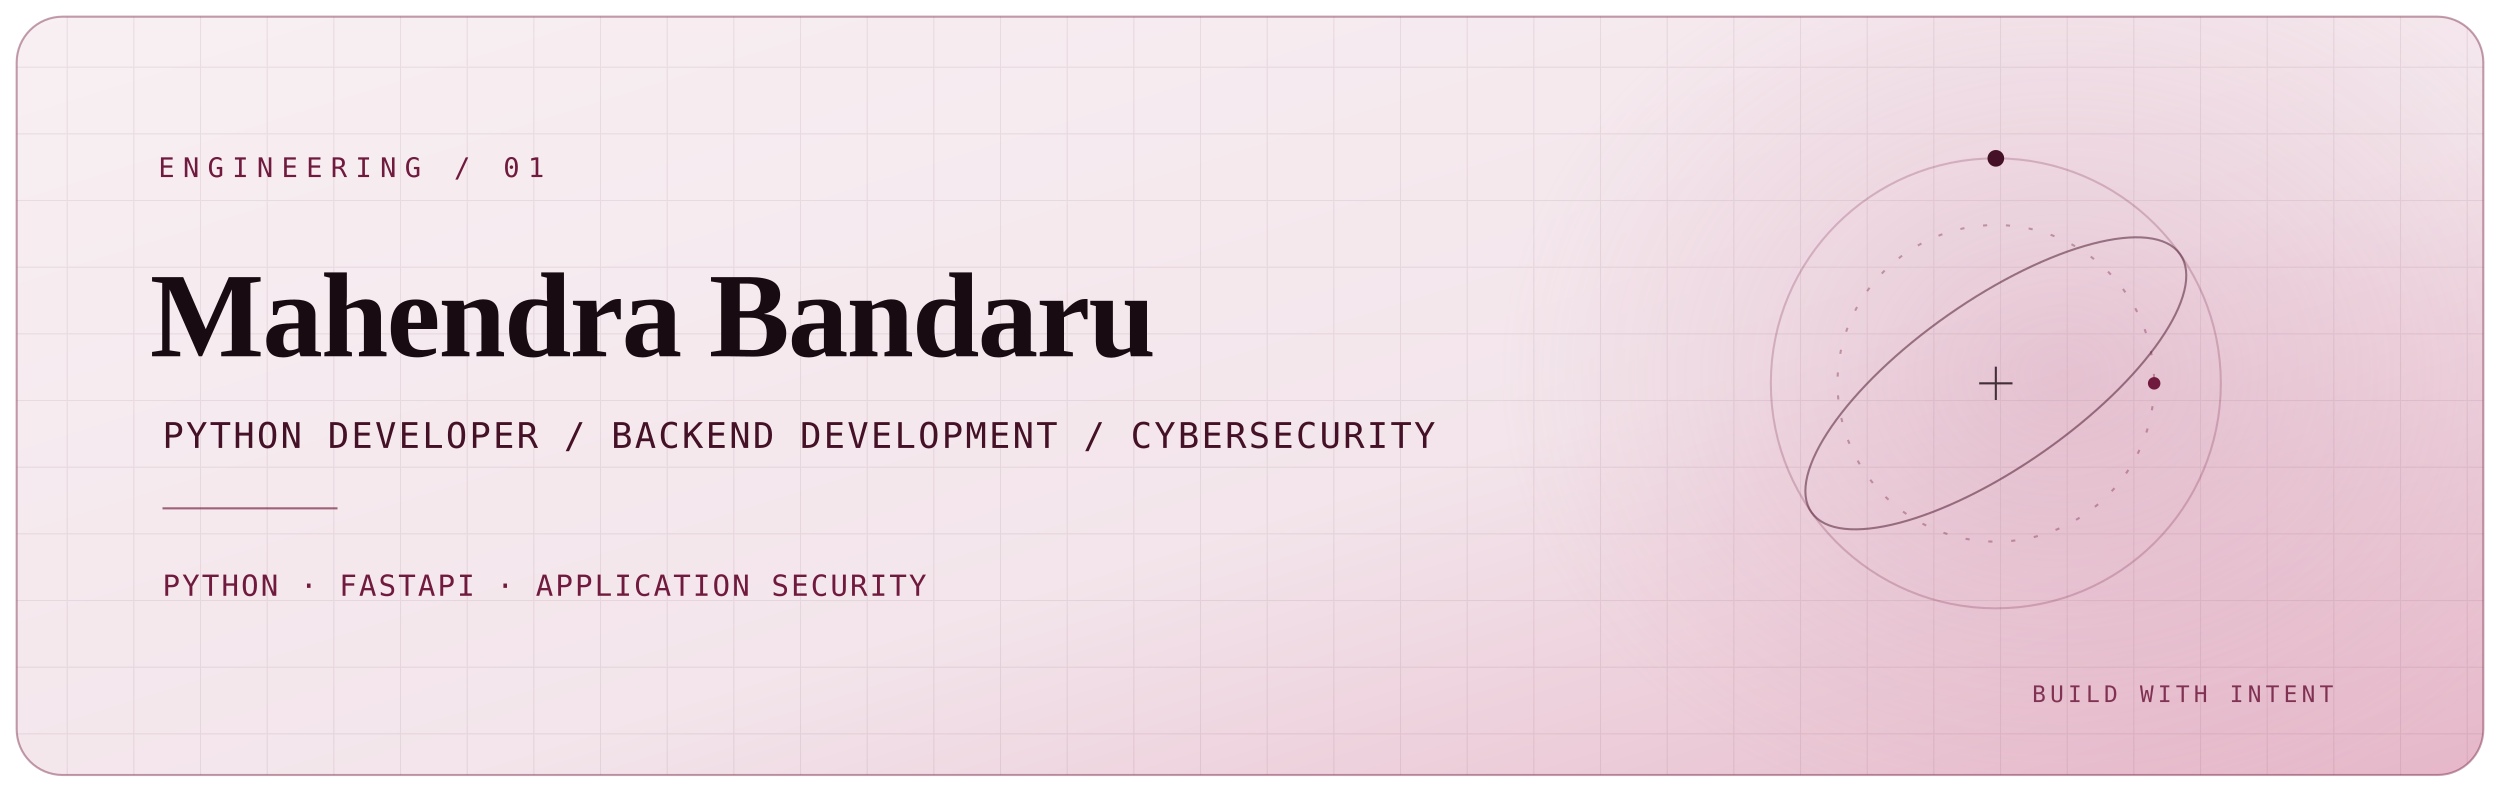
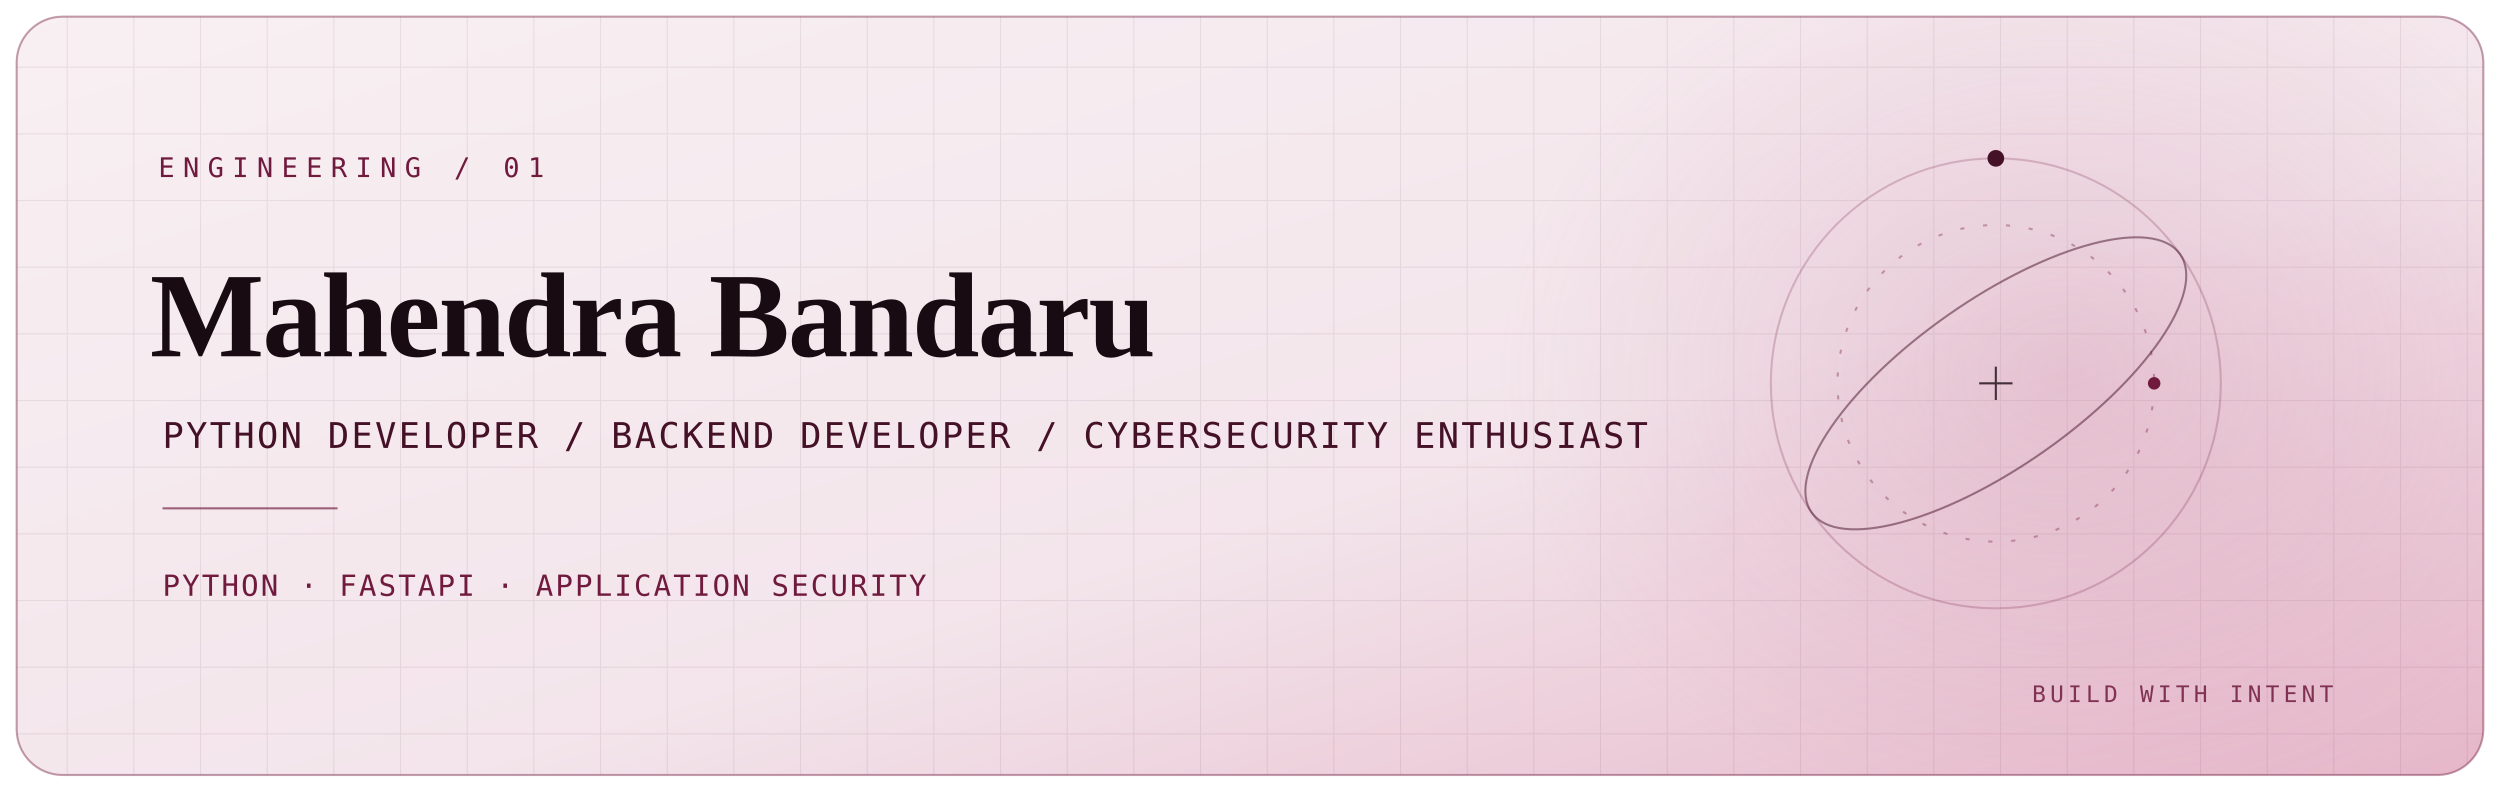
<svg xmlns="http://www.w3.org/2000/svg" width="1200" height="380" viewBox="0 0 1200 380" role="img" aria-labelledby="light-title light-desc">
  <defs>
    <linearGradient id="light-bg" x1="0" y1="0" x2="1" y2="1">
      <stop offset="0" stop-color="#F8F0F3" />
      <stop offset=".58" stop-color="#F3E5EB" />
      <stop offset="1" stop-color="#E5B5C7" />
      <animate attributeName="x1" values="0;0.14;0" dur="18s" repeatCount="indefinite" />
    </linearGradient>
    <linearGradient id="light-rose" x1="0" y1="0" x2="1" y2="0">
      <stop offset="0" stop-color="#451126" />
      <stop offset=".52" stop-color="#701A3D" />
      <stop offset="1" stop-color="#C77B9B" />
      <animate attributeName="x2" values="1;.78;1" dur="9s" repeatCount="indefinite" />
    </linearGradient>
    <radialGradient id="light-glow">
      <stop offset="0" stop-color="#C77B9B" stop-opacity=".28" />
      <stop offset="1" stop-color="#C77B9B" stop-opacity="0" />
    </radialGradient>
    <pattern id="light-grid" width="32" height="32" patternUnits="userSpaceOnUse">
      <path d="M32 0H0V32" fill="none" stroke="#451126" stroke-opacity=".08" />
    </pattern>
    <filter id="light-soft-glow" x="-50%" y="-50%" width="200%" height="200%">
      <feGaussianBlur stdDeviation="5" result="blur" />
      <feMerge>
        <feMergeNode in="blur" />
        <feMergeNode in="SourceGraphic" />
      </feMerge>
    </filter>
    <clipPath id="light-frame">
      <rect x="8" y="8" width="1184" height="364" rx="22" />
    </clipPath>
  </defs>
  <rect x="8" y="8" width="1184" height="364" rx="22" fill="#F8F0F3" />
  <g clip-path="url(#light-frame)">
    <rect width="1200" height="380" fill="url(#light-bg)" />
    <rect x="8" y="8" width="1184" height="364" fill="url(#light-grid)" />
    <ellipse cx="990" cy="180" rx="270" ry="220" fill="url(#light-glow)">
      <animate attributeName="cx" values="970;1030;970" dur="20s" repeatCount="indefinite" />
    </ellipse>
    <text x="76" y="85" fill="#701A3D" font-family="ui-monospace, SFMono-Regular, Consolas, monospace" font-size="13" letter-spacing="4">ENGINEERING / 01</text>
    <text x="72" y="171" fill="#190B12" font-family="Georgia, 'Times New Roman', serif" font-size="58" font-weight="600" letter-spacing="-.8">Mahendra Bandaru</text>
-     <text x="78" y="215" fill="#451126" font-family="ui-monospace, SFMono-Regular, Consolas, monospace" font-size="17" letter-spacing="1.1">PYTHON DEVELOPER  /  BACKEND DEVELOPMENT  /  CYBERSECURITY</text>
+     <text x="78" y="215" fill="#451126" font-family="ui-monospace, SFMono-Regular, Consolas, monospace" font-size="17" letter-spacing="1.1">PYTHON DEVELOPER  /  BACKEND DEVELOPER  /  CYBERSECURITY ENTHUSIAST</text>
    <path d="M78 244H720" fill="none" stroke="url(#light-rose)" stroke-width="2" stroke-linecap="round" filter="url(#light-soft-glow)" />
    <path d="M78 244H720" fill="none" stroke="#701A3D" stroke-opacity=".65" stroke-width="1" stroke-dasharray="84 558">
      <animate attributeName="stroke-dashoffset" values="642;0" dur="7s" repeatCount="indefinite" />
    </path>
    <text x="78" y="286" fill="#701A3D" font-family="ui-monospace, SFMono-Regular, Consolas, monospace" font-size="14" letter-spacing="1">PYTHON  ·  FASTAPI  ·  APPLICATION SECURITY</text>
    <g transform="translate(958 184)" fill="none" stroke="#701A3D">
      <circle r="108" stroke-opacity=".22" />
      <circle r="76" stroke-opacity=".36" stroke-dasharray="2 9" />
      <ellipse rx="108" ry="40" stroke="#451126" stroke-opacity=".5" transform="rotate(-35)">
        <animateTransform attributeName="transform" type="rotate" from="-35" to="325" dur="42s" repeatCount="indefinite" />
      </ellipse>
      <circle cx="0" cy="-108" r="4" fill="#451126" stroke="none" />
      <circle cx="76" cy="0" r="3" fill="#701A3D" stroke="none" />
      <path d="M-8 0h16M0-8v16" stroke="#190B12" stroke-opacity=".8" />
    </g>
    <text x="1120" y="337" text-anchor="end" fill="#701A3D" fill-opacity=".85" font-family="ui-monospace, SFMono-Regular, Consolas, monospace" font-size="11" letter-spacing="2">BUILD WITH INTENT</text>
  </g>
  <rect x="8" y="8" width="1184" height="364" rx="22" fill="none" stroke="#701A3D" stroke-opacity=".42" />
</svg>
